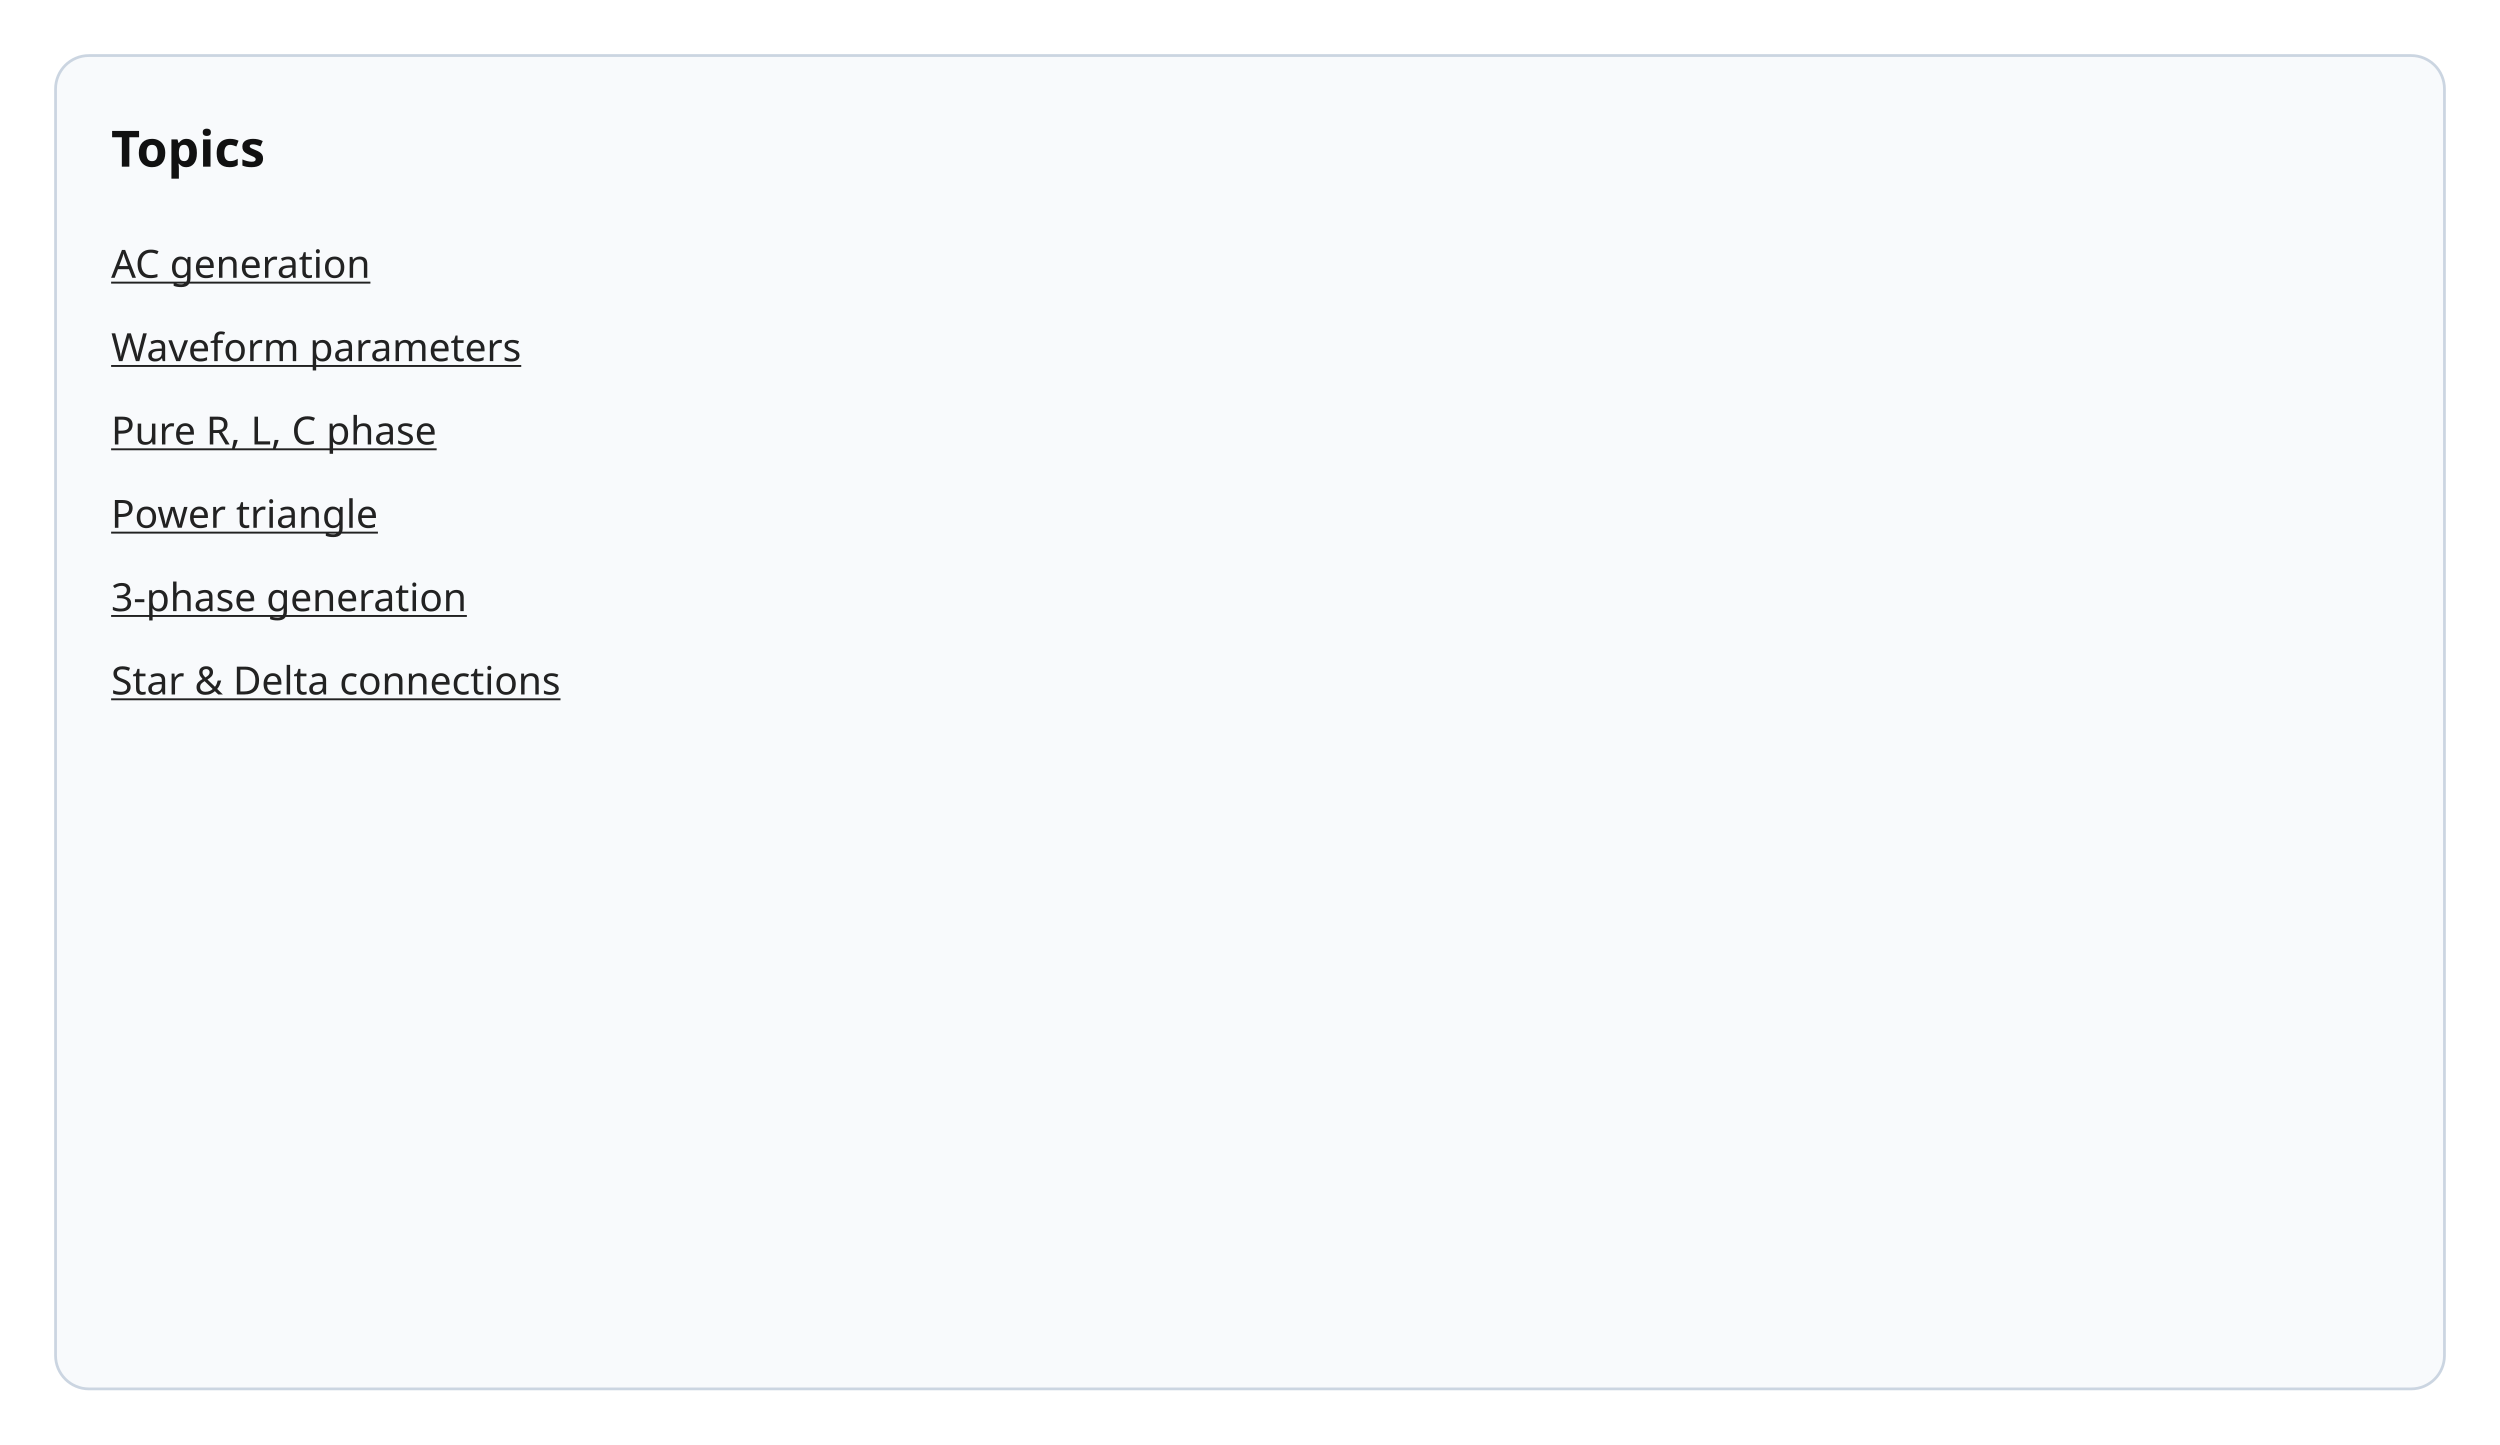
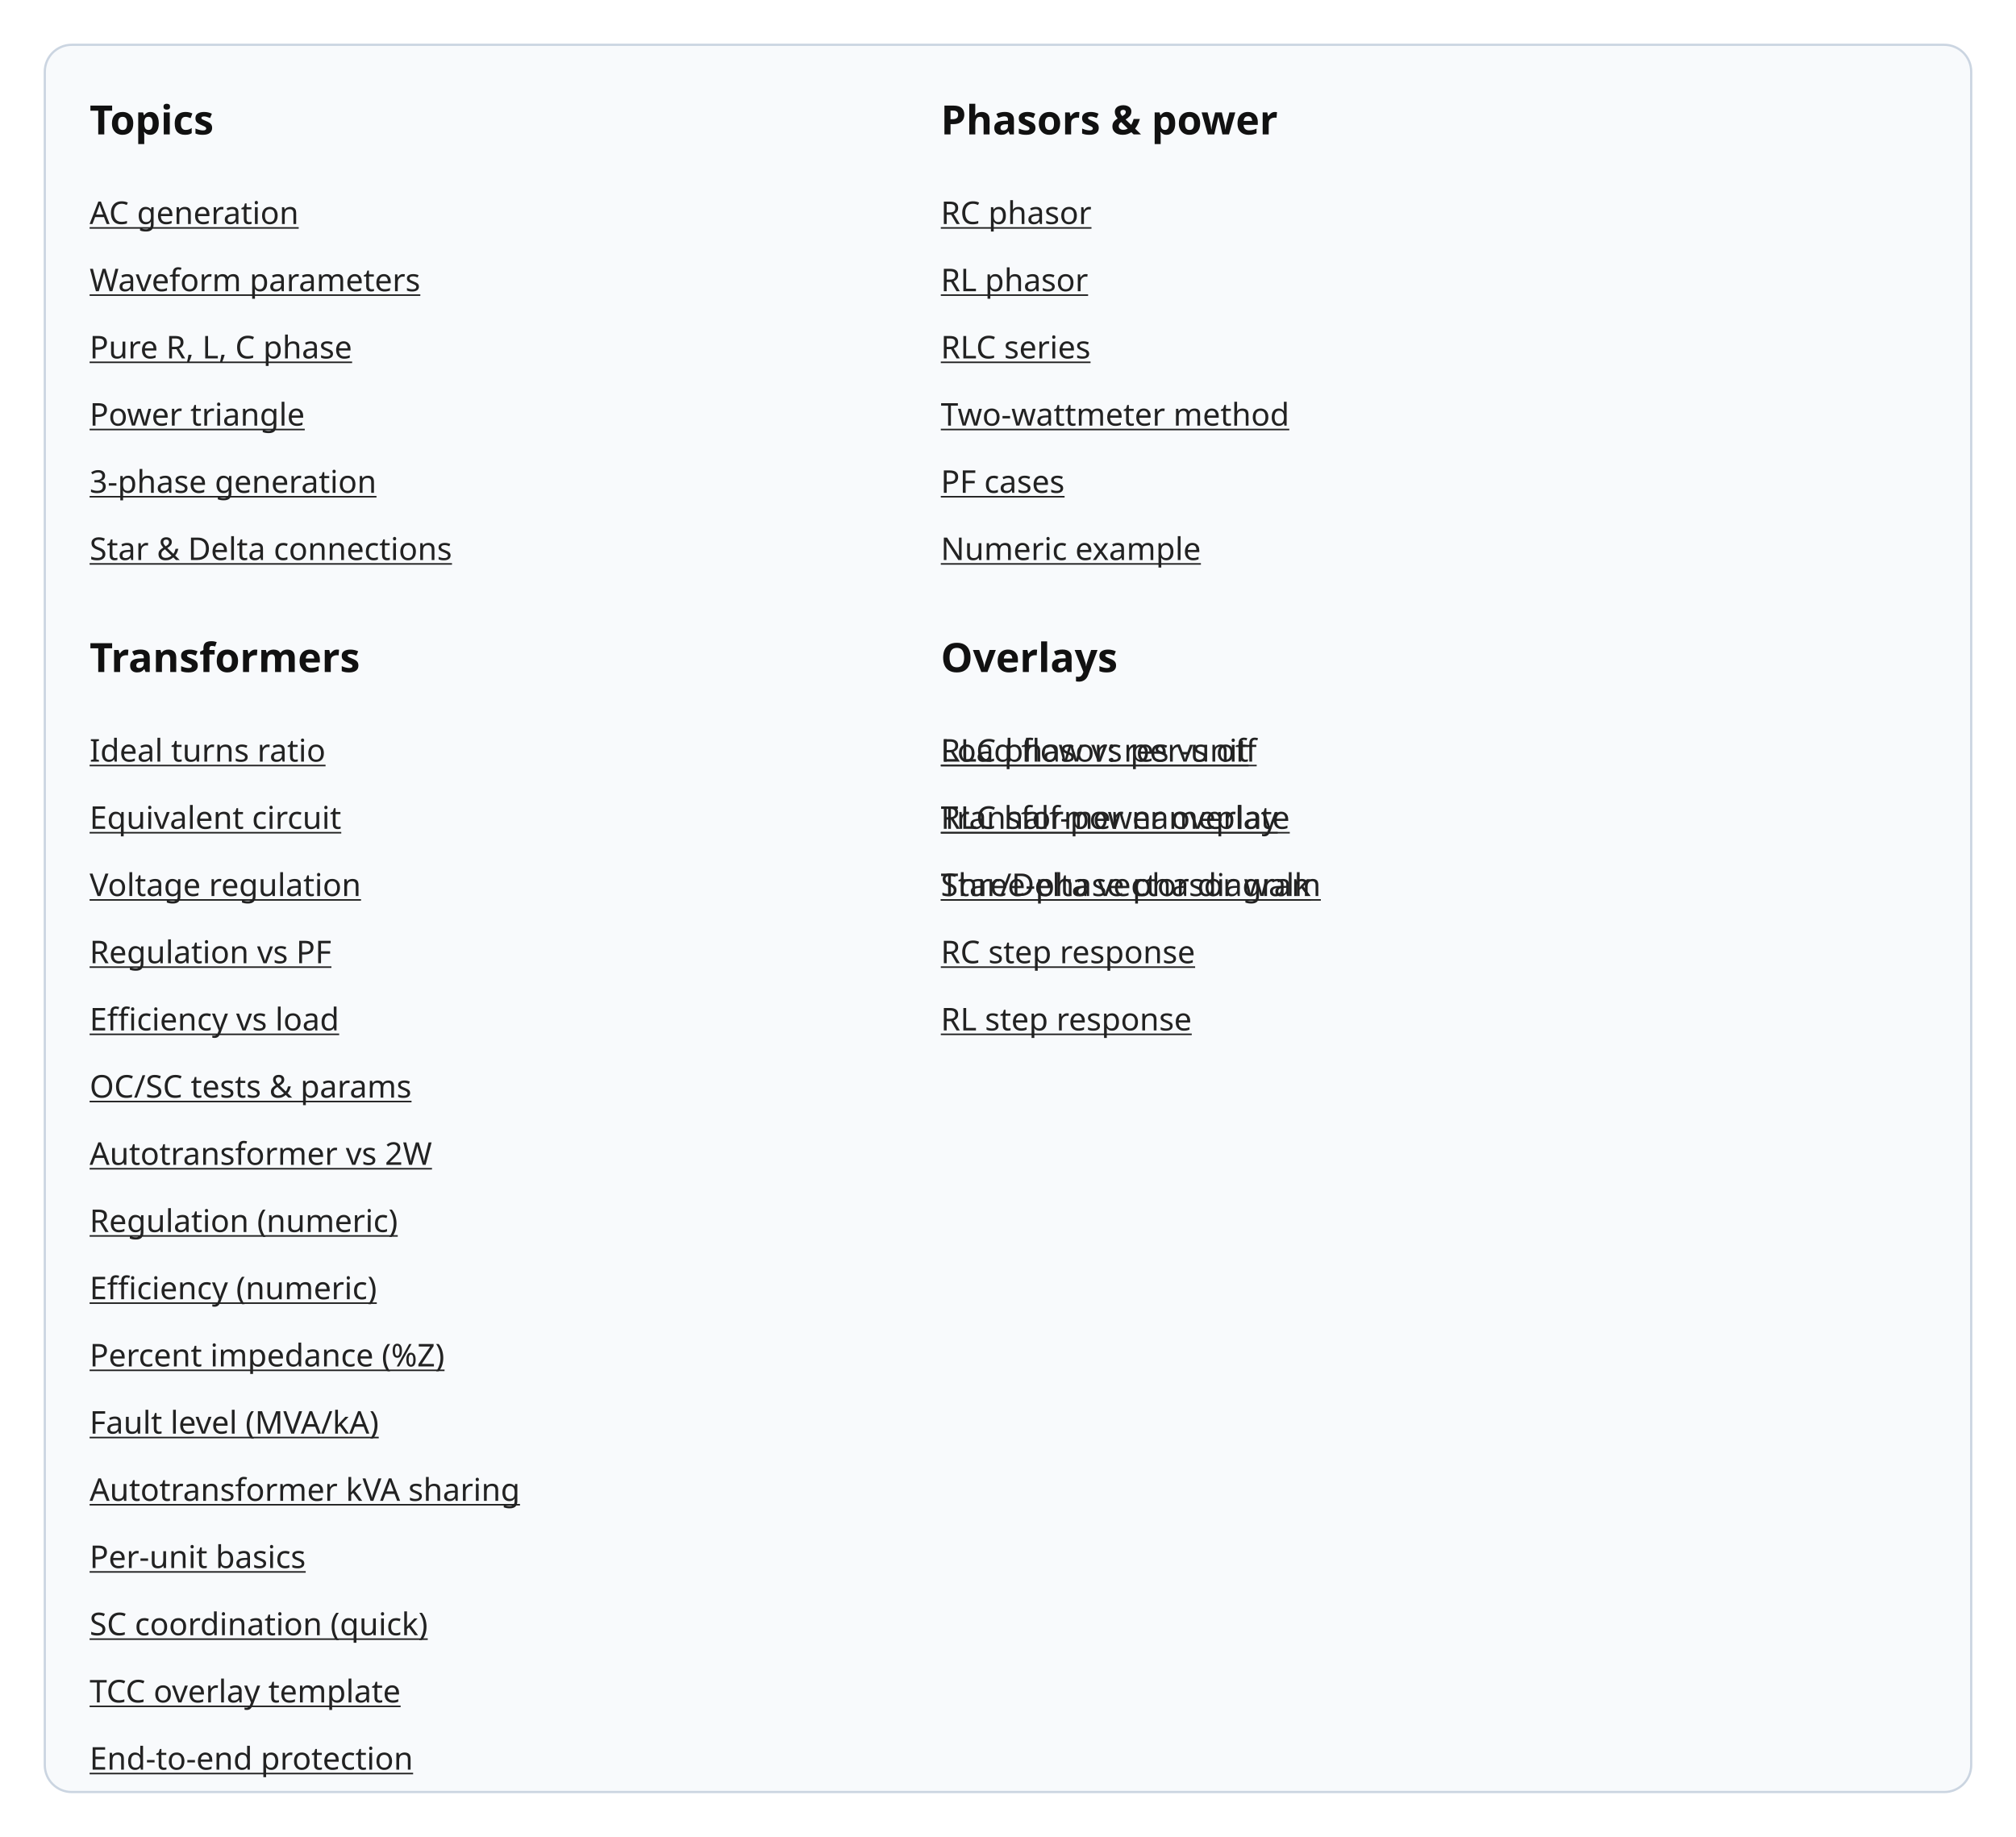
- <svg xmlns="http://www.w3.org/2000/svg" xmlns:xlink="http://www.w3.org/1999/xlink" width="900" height="520" viewBox="0 0 900 520" role="img" aria-label="Unit 2 index">
+ <svg xmlns="http://www.w3.org/2000/svg" xmlns:xlink="http://www.w3.org/1999/xlink" width="900" height="820" viewBox="0 0 900 820" role="img" aria-label="Unit 2 index">
  <defs>
    <style>
      .h { font: 18px sans-serif; font-weight: 700; fill: #111; }
      .t { font: 14px sans-serif; fill: #222; }
      .box { fill: #f8fafc; stroke: #cbd5e1; }
      a text { fill: #0ea5e9; text-decoration: underline; }
    </style>
  </defs>
-   <rect x="20" y="20" width="860" height="480" rx="12" class="box" />
+   <rect x="20" y="20" width="860" height="780" rx="12" class="box" />
  <text x="40" y="60" class="h">Topics</text>
  <a xlink:href="ac-generation.svg">
    <text x="40" y="100" class="t">AC generation</text>
  </a>
  <a xlink:href="waveform-parameters.svg">
    <text x="40" y="130" class="t">Waveform parameters</text>
  </a>
  <a xlink:href="pure-r-l-c-phase.svg">
    <text x="40" y="160" class="t">Pure R, L, C phase</text>
  </a>
  <a xlink:href="power-triangle.svg">
    <text x="40" y="190" class="t">Power triangle</text>
  </a>
  <a xlink:href="three-phase-generation.svg">
    <text x="40" y="220" class="t">3‑phase generation</text>
  </a>
  <a xlink:href="star-delta-connections.svg">
    <text x="40" y="250" class="t">Star &amp; Delta connections</text>
  </a>
+   <text x="420" y="60" class="h">Phasors &amp; power</text>
+   <a xlink:href="phasor-rc.svg">
+     <text x="420" y="100" class="t">RC phasor</text>
+   </a>
+   <a xlink:href="phasor-rl.svg">
+     <text x="420" y="130" class="t">RL phasor</text>
+   </a>
+   <a xlink:href="phasor-rlc-series.svg">
+     <text x="420" y="160" class="t">RLC series</text>
+   </a>
+   <a xlink:href="two-wattmeter-method.svg">
+     <text x="420" y="190" class="t">Two-wattmeter method</text>
+   </a>
+   <a xlink:href="two-wattmeter-pf-cases.svg">
+     <text x="420" y="220" class="t">PF cases</text>
+   </a>
+   <a xlink:href="two-wattmeter-numeric.svg">
+     <text x="420" y="250" class="t">Numeric example</text>
+   </a>
+   <text x="40" y="300" class="h">Transformers</text>
+   <a xlink:href="transformer-ideal-turns-ratio.svg">
+     <text x="40" y="340" class="t">Ideal turns ratio</text>
+   </a>
+   <a xlink:href="transformer-equivalent-circuit.svg">
+     <text x="40" y="370" class="t">Equivalent circuit</text>
+   </a>
+   <a xlink:href="transformer-regulation.svg">
+     <text x="40" y="400" class="t">Voltage regulation</text>
+   </a>
+   <a xlink:href="transformer-regulation-vs-pf.svg">
+     <text x="40" y="430" class="t">Regulation vs PF</text>
+   </a>
+   <a xlink:href="transformer-efficiency.svg">
+     <text x="40" y="460" class="t">Efficiency vs load</text>
+   </a>
+   <a xlink:href="transformer-oc-sc-tests.svg">
+     <text x="40" y="490" class="t">OC/SC tests &amp; params</text>
+   </a>
+   <a xlink:href="autotransformer-vs-two-winding.svg">
+     <text x="40" y="520" class="t">Autotransformer vs 2W</text>
+   </a>
+   <a xlink:href="star-delta-vector-diagram.svg">
+     <text x="420" y="400" class="t">Star/Delta vector diagram</text>
+   </a>
+   <a xlink:href="transformer-regulation-numeric.svg">
+     <text x="40" y="550" class="t">Regulation (numeric)</text>
+   </a>
+   <a xlink:href="transformer-efficiency-numeric.svg">
+     <text x="40" y="580" class="t">Efficiency (numeric)</text>
+   </a>
+   <a xlink:href="transformer-percent-impedance.svg">
+     <text x="40" y="610" class="t">Percent impedance (%Z)</text>
+   </a>
+   <a xlink:href="transformer-fault-level-percent-z.svg">
+     <text x="40" y="640" class="t">Fault level (MVA/kA)</text>
+   </a>
+   <a xlink:href="autotransformer-kva-sharing.svg">
+     <text x="40" y="670" class="t">Autotransformer kVA sharing</text>
+   </a>
+   <a xlink:href="per-unit-basics.svg">
+     <text x="40" y="700" class="t">Per‑unit basics</text>
+   </a>
+   <a xlink:href="short-circuit-coordination.svg">
+     <text x="40" y="730" class="t">SC coordination (quick)</text>
+   </a>
+   <a xlink:href="tcc-overlay-template.svg">
+     <text x="40" y="760" class="t">TCC overlay template</text>
+   </a>
+   <a xlink:href="end-to-end-protection-example.svg">
+     <text x="40" y="790" class="t">End‑to‑end protection</text>
+   </a>
+   <a xlink:href="load-flow-vs-per-unit.svg">
+     <text x="420" y="340" class="t">Load flow vs per‑unit</text>
+   </a>
+   <a xlink:href="transformer-nameplate-decoding.svg">
+     <text x="420" y="370" class="t">Transformer nameplate</text>
+   </a>
+   <a xlink:href="three-phase-phasor-walk.svg">
+     <text x="420" y="400" class="t">Three‑phase phasor walk</text>
+   </a>
+   <a xlink:href="rc-step-response.svg">
+     <text x="420" y="430" class="t">RC step response</text>
+   </a>
+   <a xlink:href="rl-step-response.svg">
+     <text x="420" y="460" class="t">RL step response</text>
+   </a>
+   <text x="420" y="300" class="h">Overlays</text>
+   <a xlink:href="rlc-phasor-resonance-vs-off.svg">
+     <text x="420" y="340" class="t">RLC phasor: res vs off</text>
+   </a>
+   <a xlink:href="rlc-half-power-overlay.svg">
+     <text x="420" y="370" class="t">RLC half‑power overlay</text>
+   </a>
</svg>
